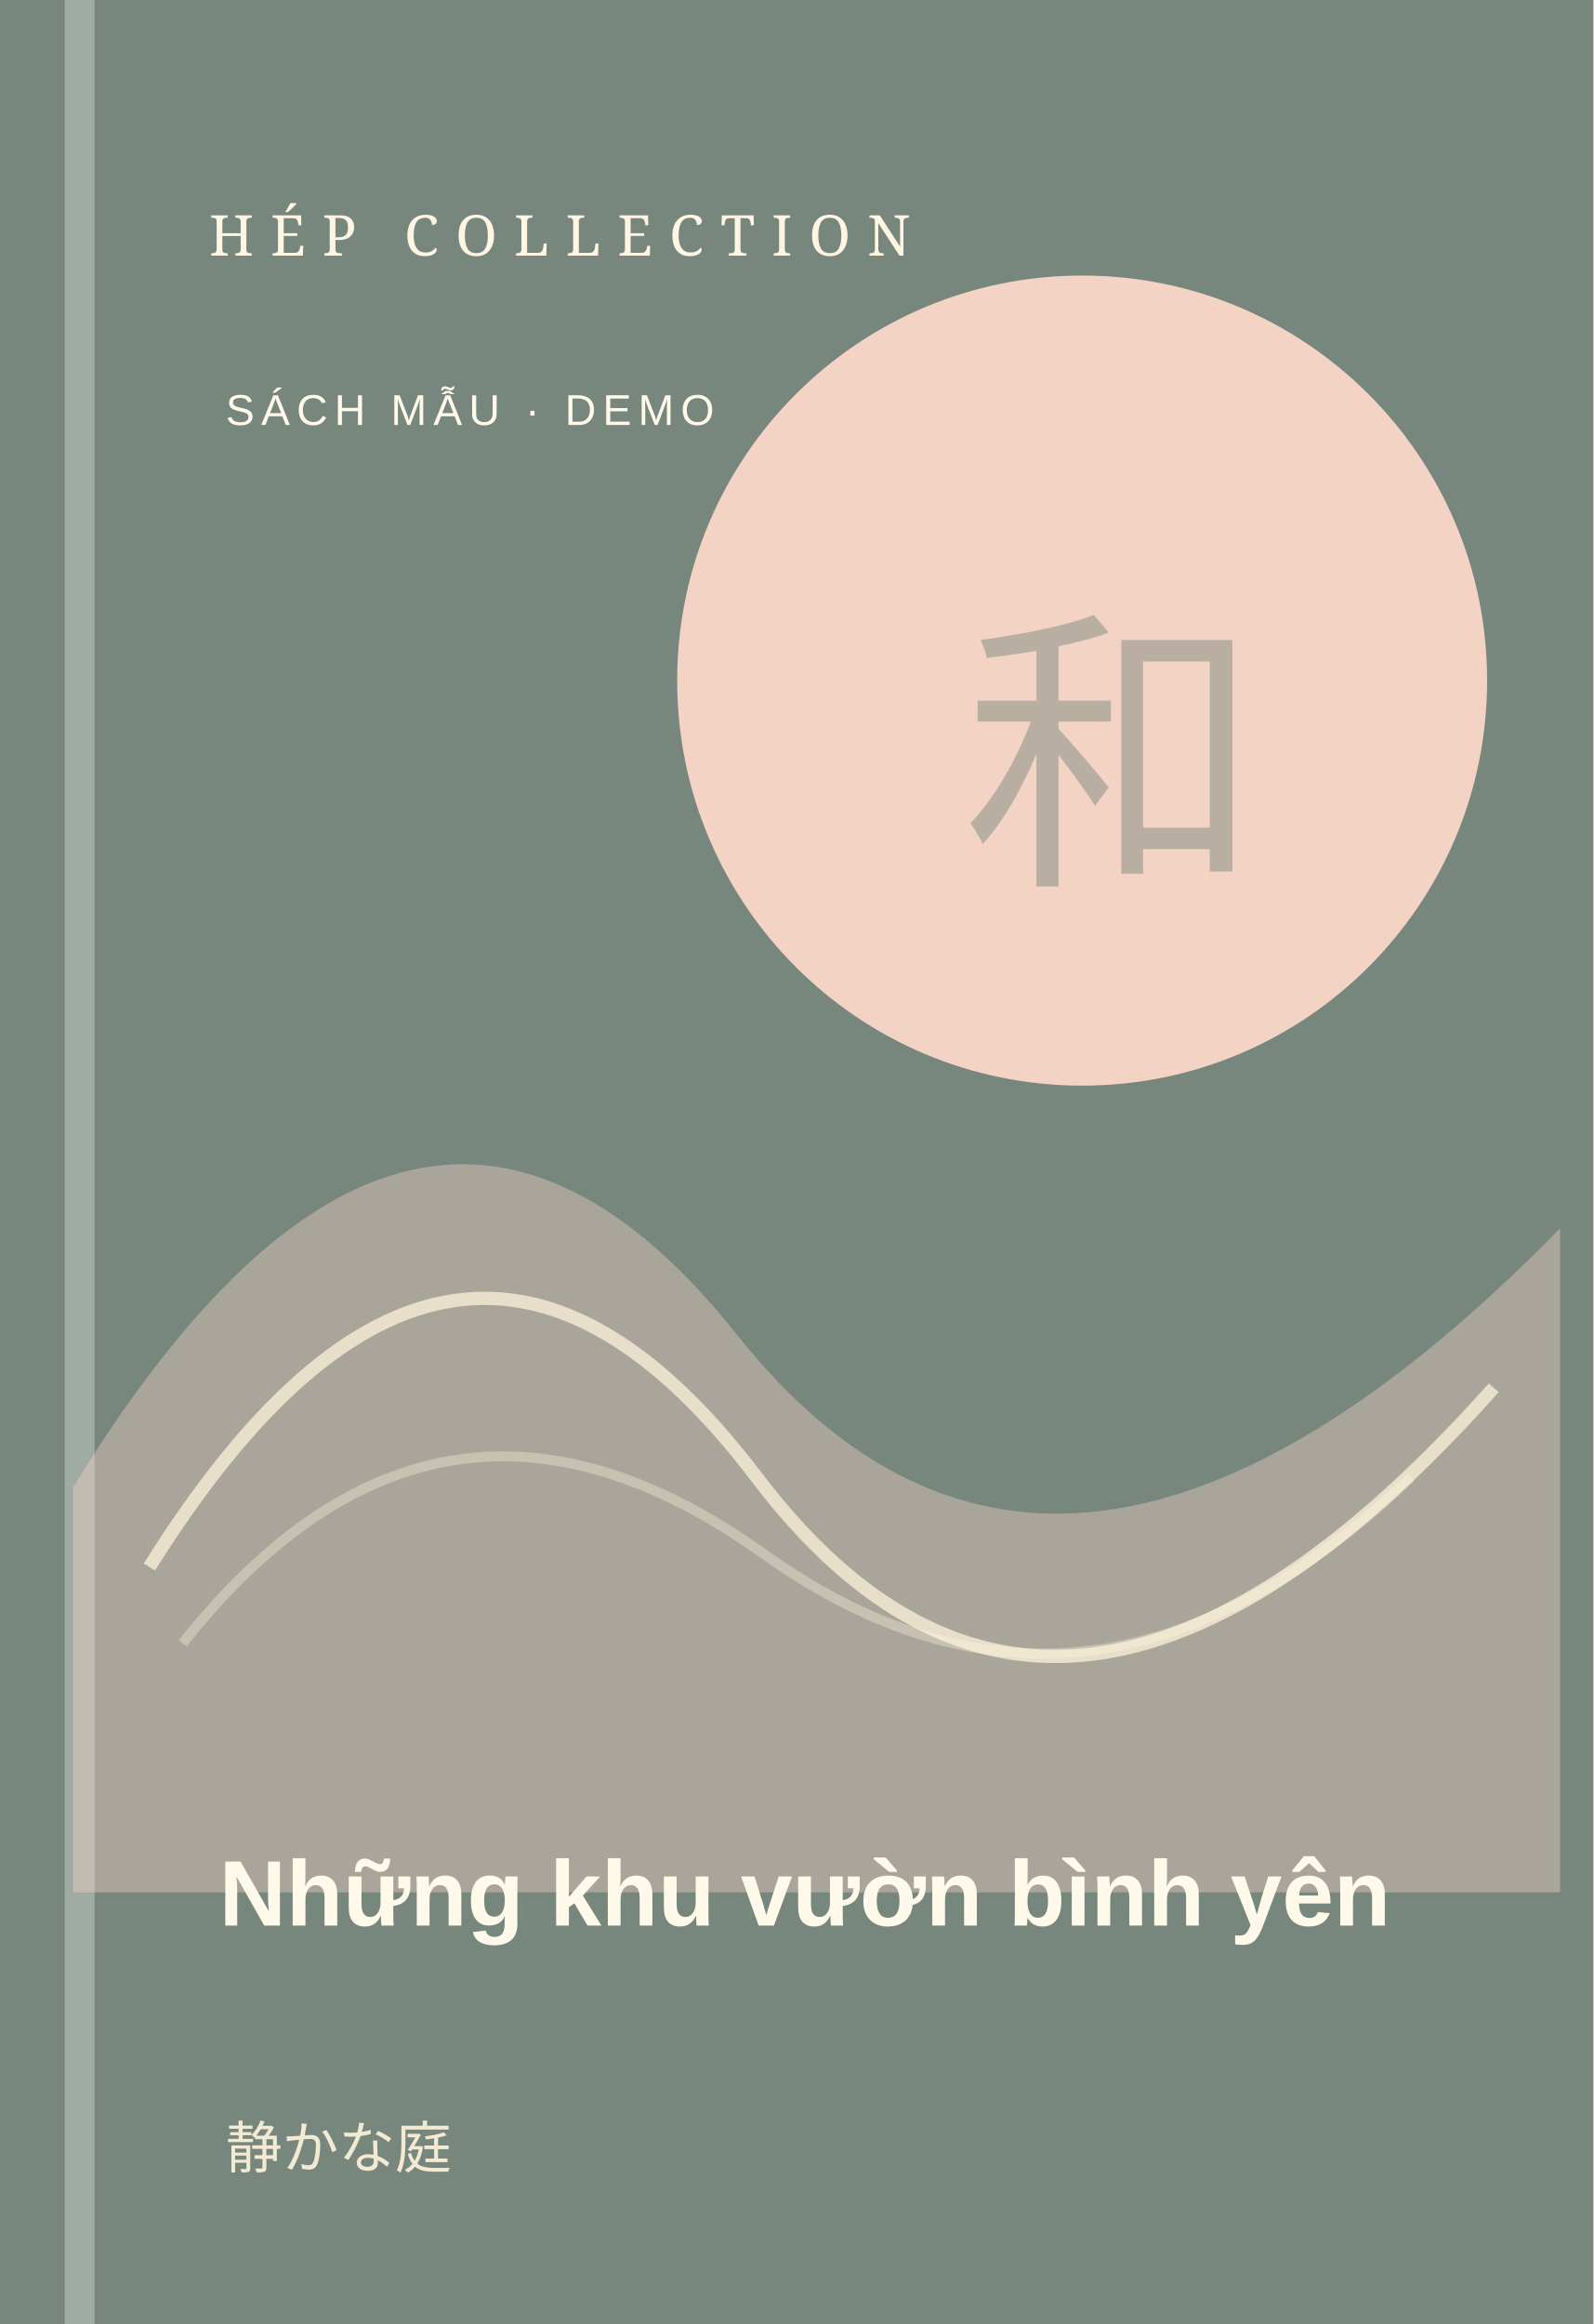
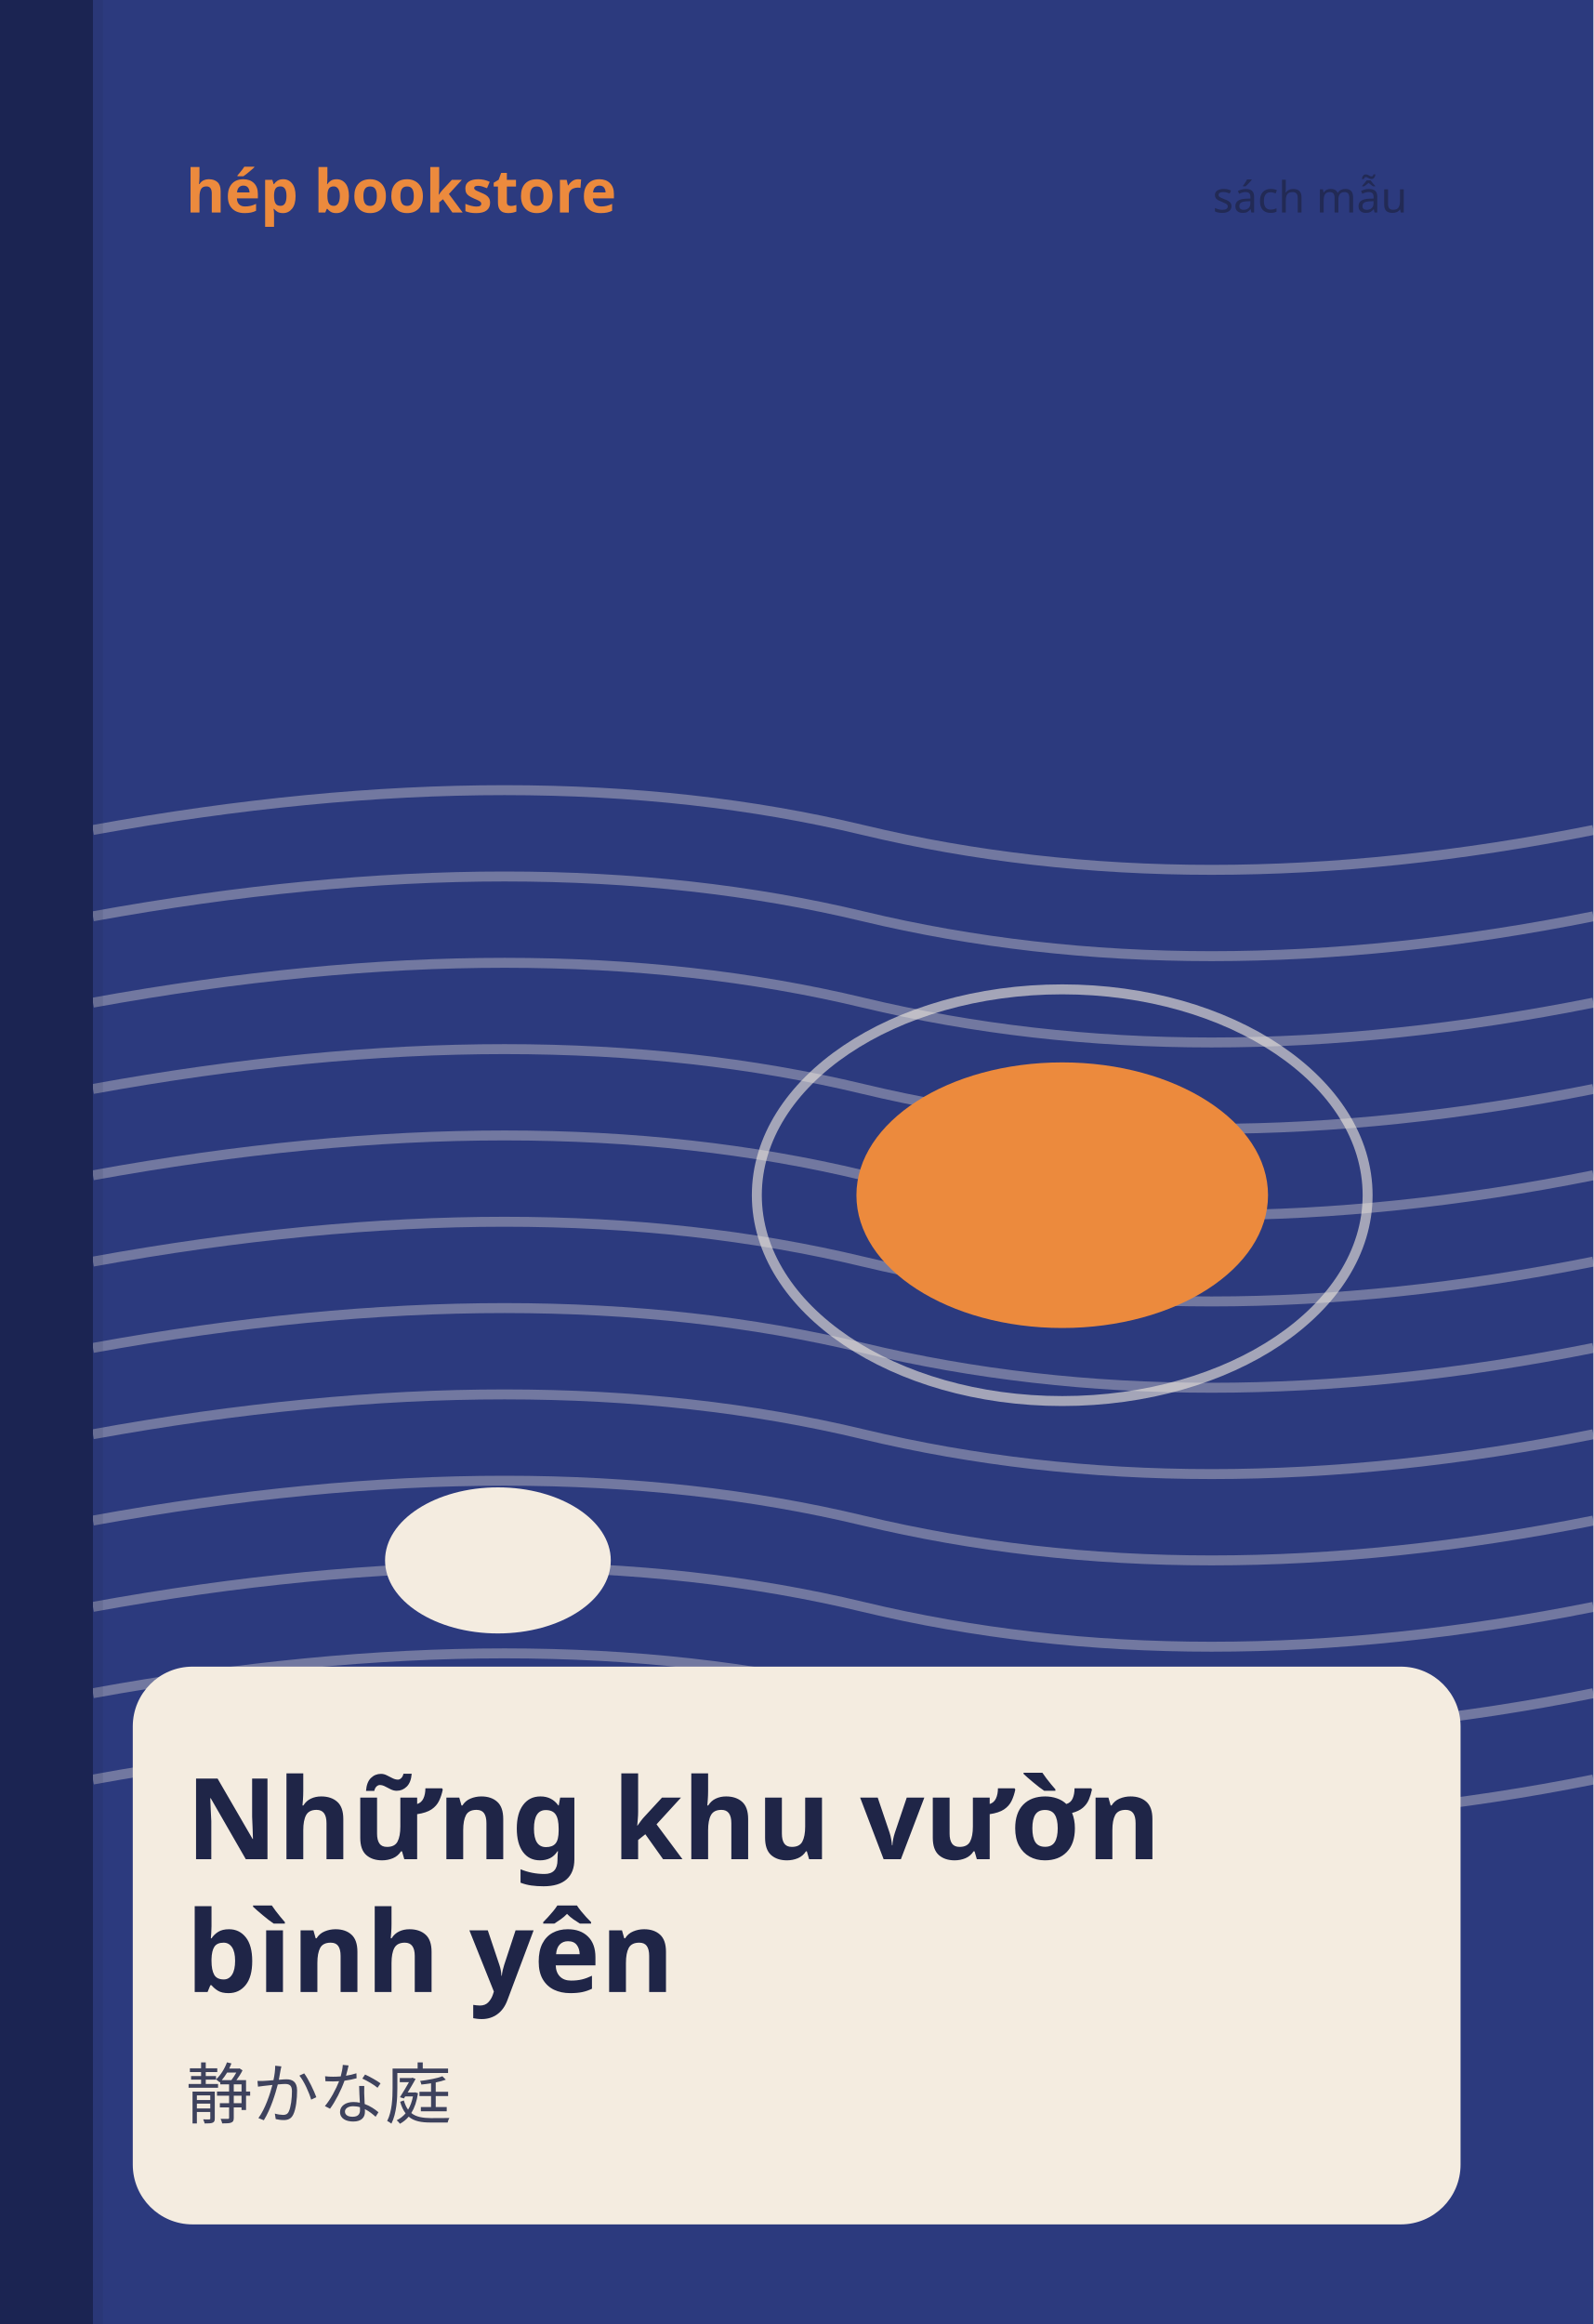
<svg xmlns="http://www.w3.org/2000/svg" width="480" height="700" viewBox="0 0 480 700" role="img" aria-label="Bìa minh họa Những khu vườn bình yên">
-   <rect width="480" height="700" fill="#78877e" />
-   <path d="M24 0 L24 700" stroke="#ffffff" stroke-opacity=".3" stroke-width="9" />
-   <circle cx="326" cy="205" r="122" fill="#f3d3c4" />
-   <path d="M22 448 Q125 280 222 402 T470 370 L470 570 L22 570" fill="#f3d3c4" fill-opacity=".4" />
-   <path d="M45 472 Q137 325 228 445 T450 418" fill="none" stroke="#fff5dc" stroke-opacity=".72" stroke-width="4" />
-   <path d="M55 495 Q132 398 230 468 T425 445" fill="none" stroke="#fff5dc" stroke-opacity=".35" stroke-width="3" />
-   <text x="63" y="77" font-family="Georgia,serif" font-size="17" letter-spacing="5" fill="#fff5e3">HÉP COLLECTION</text>
-   <text x="66" y="580" font-family="Arial,sans-serif" font-weight="bold" font-size="28" fill="#fff9e9">Những khu vườn bình yên</text>
-   <text x="66" y="615" font-family="Arial,sans-serif" font-weight="bold" font-size="26" fill="#fff9e9" />
-   <text x="68" y="653" font-family="sans-serif" font-size="17" fill="#fff5dc" opacity=".9">静かな庭</text>
-   <text x="290" y="260" font-family="serif" font-size="90" fill="#78877e" fill-opacity=".48">和</text>
-   <text x="68" y="128" font-family="Arial" font-size="13" fill="#fff9e9" letter-spacing="2">SÁCH MẪU · DEMO</text>
+   <rect width="480" height="700" fill="#2c3a7e" />
+   <path d="M28 250 Q160 226 260 250 T480 250" fill="none" stroke="#f4ece0" stroke-opacity=".35" stroke-width="3" />
+   <path d="M28 276 Q160 252 260 276 T480 276" fill="none" stroke="#f4ece0" stroke-opacity=".35" stroke-width="3" />
+   <path d="M28 302 Q160 278 260 302 T480 302" fill="none" stroke="#f4ece0" stroke-opacity=".35" stroke-width="3" />
+   <path d="M28 328 Q160 304 260 328 T480 328" fill="none" stroke="#f4ece0" stroke-opacity=".35" stroke-width="3" />
+   <path d="M28 354 Q160 330 260 354 T480 354" fill="none" stroke="#f4ece0" stroke-opacity=".35" stroke-width="3" />
+   <path d="M28 380 Q160 356 260 380 T480 380" fill="none" stroke="#f4ece0" stroke-opacity=".35" stroke-width="3" />
+   <path d="M28 406 Q160 382 260 406 T480 406" fill="none" stroke="#f4ece0" stroke-opacity=".35" stroke-width="3" />
+   <path d="M28 432 Q160 408 260 432 T480 432" fill="none" stroke="#f4ece0" stroke-opacity=".35" stroke-width="3" />
+   <path d="M28 458 Q160 434 260 458 T480 458" fill="none" stroke="#f4ece0" stroke-opacity=".35" stroke-width="3" />
+   <path d="M28 484 Q160 460 260 484 T480 484" fill="none" stroke="#f4ece0" stroke-opacity=".35" stroke-width="3" />
+   <path d="M28 510 Q160 486 260 510 T480 510" fill="none" stroke="#f4ece0" stroke-opacity=".35" stroke-width="3" />
+   <path d="M28 536 Q160 512 260 536 T480 536" fill="none" stroke="#f4ece0" stroke-opacity=".35" stroke-width="3" />
+   <ellipse cx="320" cy="360" rx="62" ry="40" fill="#ec8a3d" />
+   <ellipse cx="320" cy="360" rx="92" ry="62" fill="none" stroke="#f4ece0" stroke-opacity=".6" stroke-width="3" />
+   <ellipse cx="150" cy="470" rx="34" ry="22" fill="#f4ece0" />
+   <rect width="28" height="700" fill="#1b2452" />
+   <rect x="28" width="3" height="700" fill="#1f2547" fill-opacity=".12" />
+   <rect x="40" y="502" width="400" height="168" rx="18" fill="#f4ece0" />
+   <text x="56" y="64" font-family="'Baloo 2','Be Vietnam Pro','Segoe UI',system-ui,sans-serif" font-weight="600" font-size="18" fill="#ec8a3d">hép bookstore</text>
+   <text x="424" y="64" text-anchor="end" font-family="'Baloo 2','Be Vietnam Pro','Segoe UI',system-ui,sans-serif" font-size="13" fill="#1f2547" fill-opacity=".75">sách mẫu</text>
+   <text x="56" y="560" font-family="'Baloo 2','Be Vietnam Pro','Segoe UI',system-ui,sans-serif" font-weight="700" font-size="34" fill="#1f2547">Những khu vườn</text>
+   <text x="56" y="600" font-family="'Baloo 2','Be Vietnam Pro','Segoe UI',system-ui,sans-serif" font-weight="700" font-size="34" fill="#1f2547">bình yên</text>
+   <text x="56" y="638" font-family="'Zen Maru Gothic','Hiragino Maru Gothic ProN','Noto Sans JP',sans-serif" font-weight="500" font-size="20" fill="#1f2547" fill-opacity=".85" lang="ja">静かな庭</text>
</svg>
